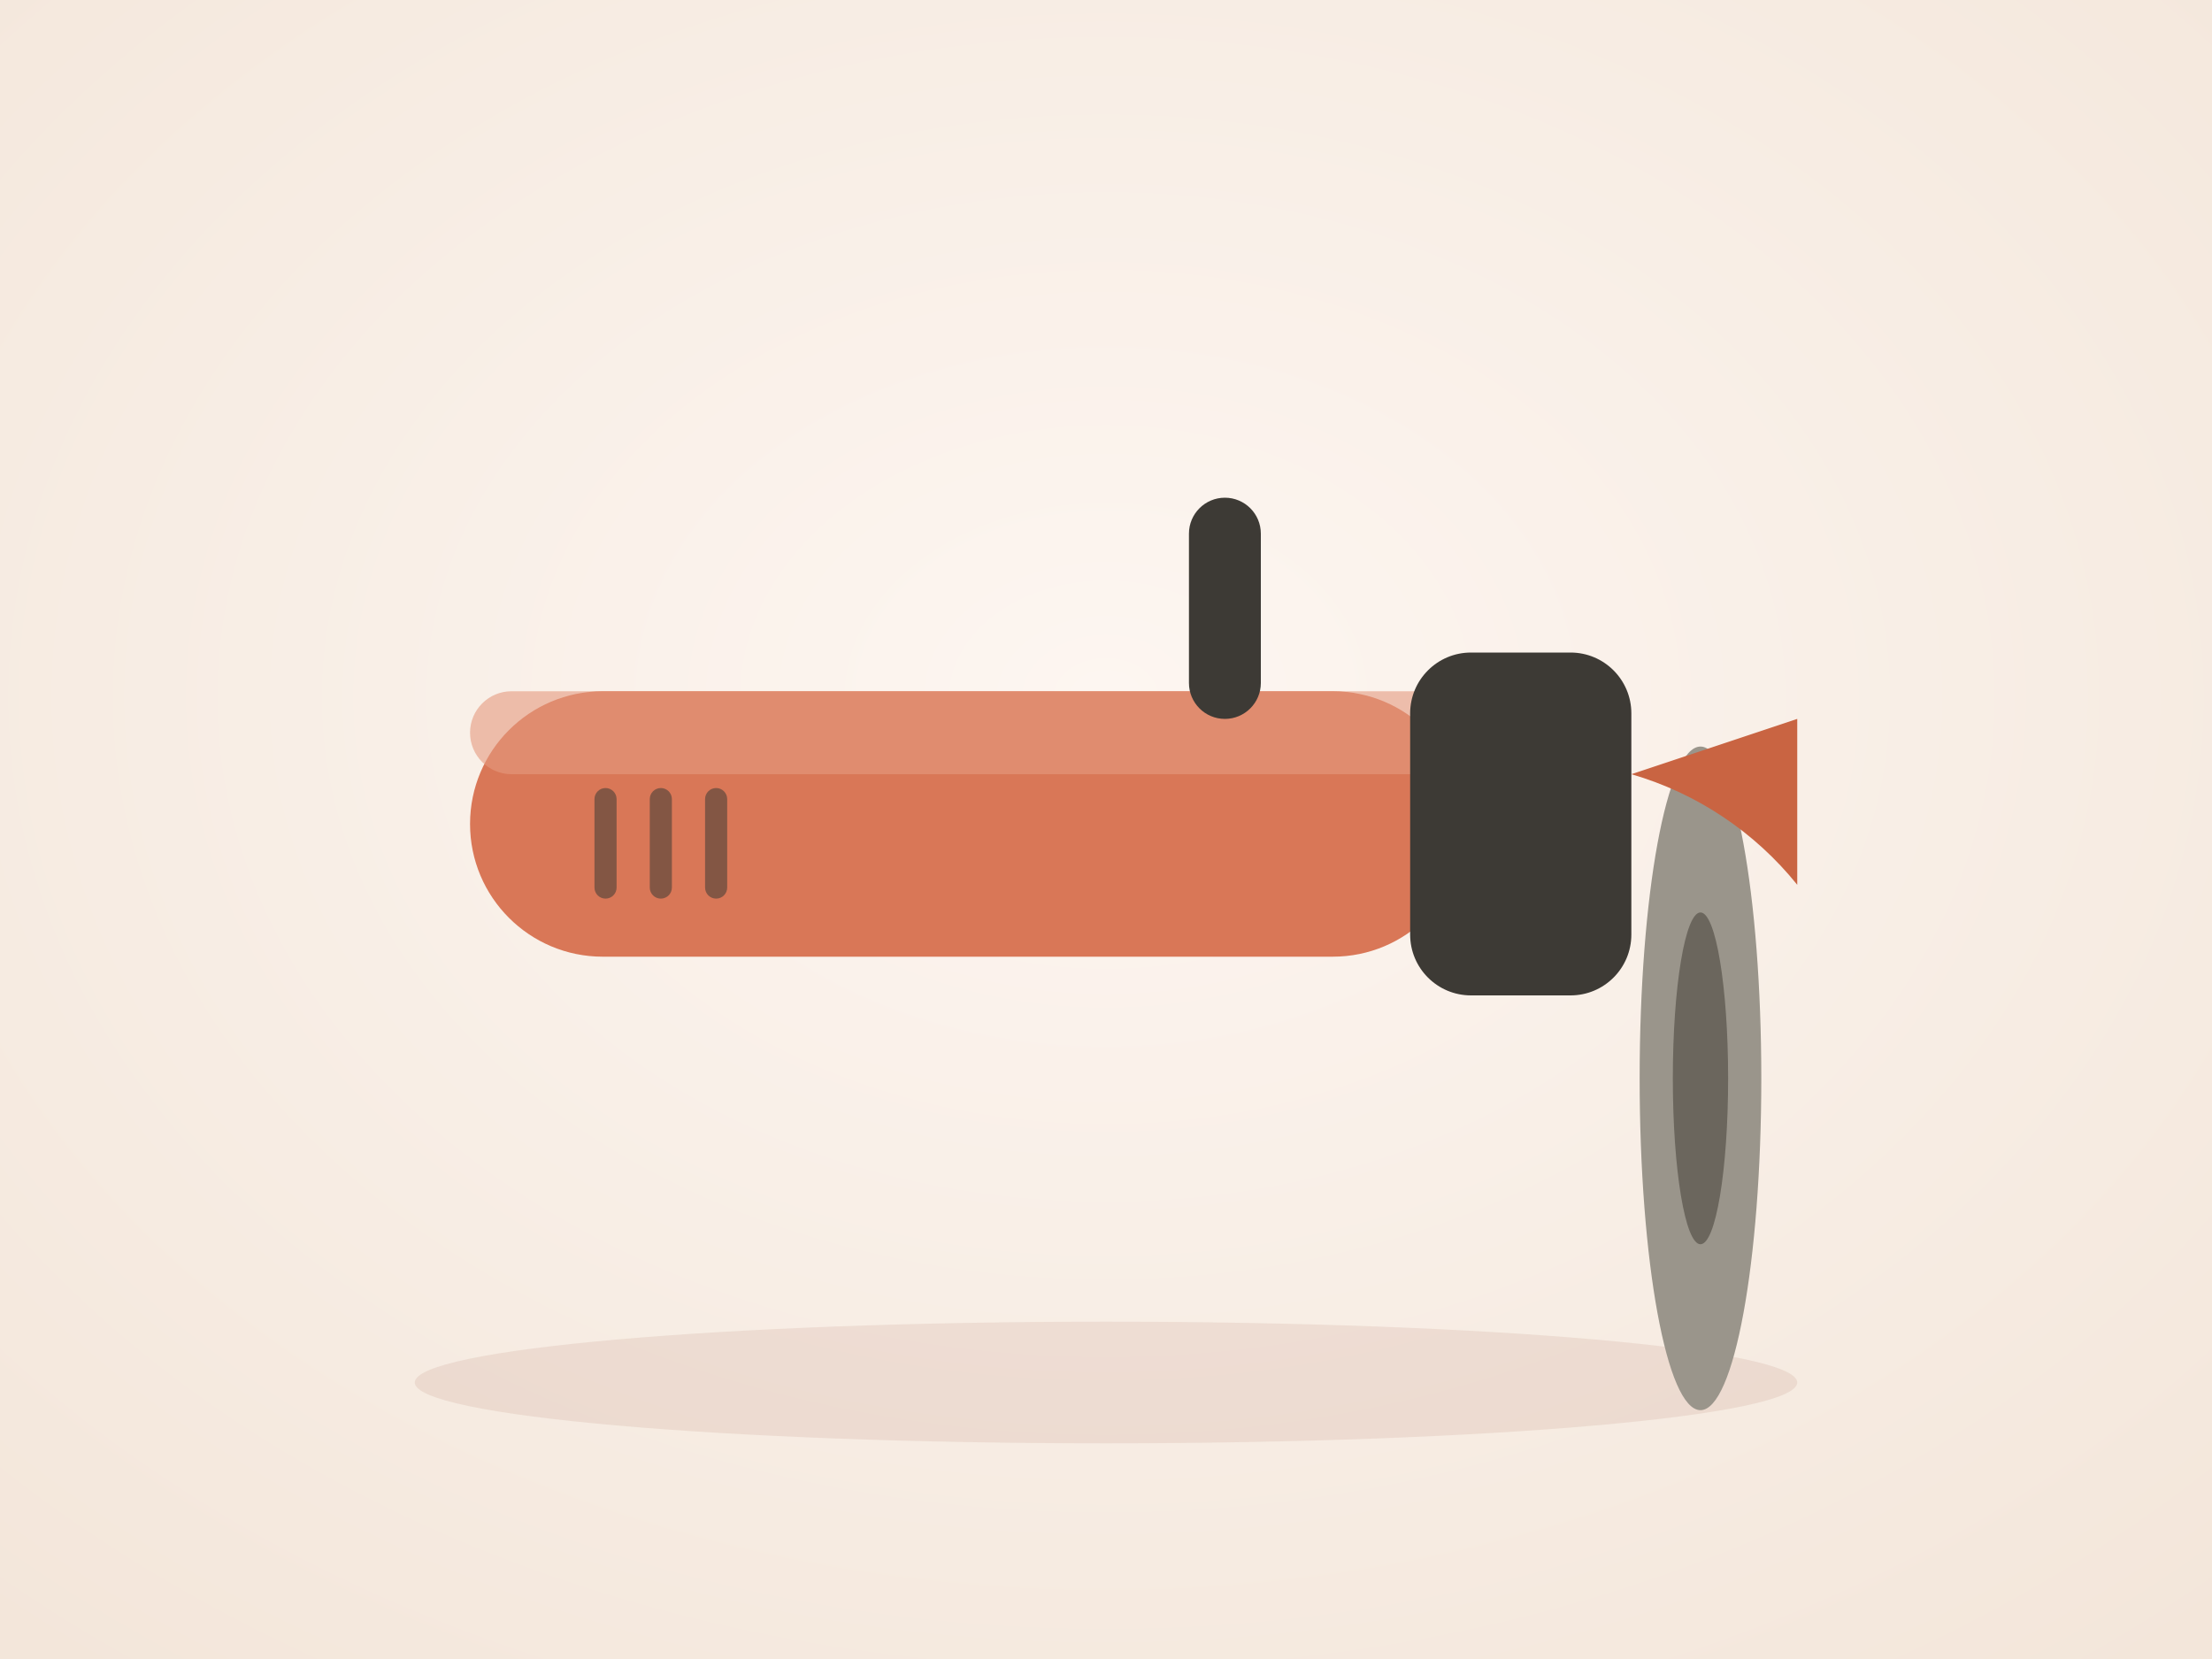
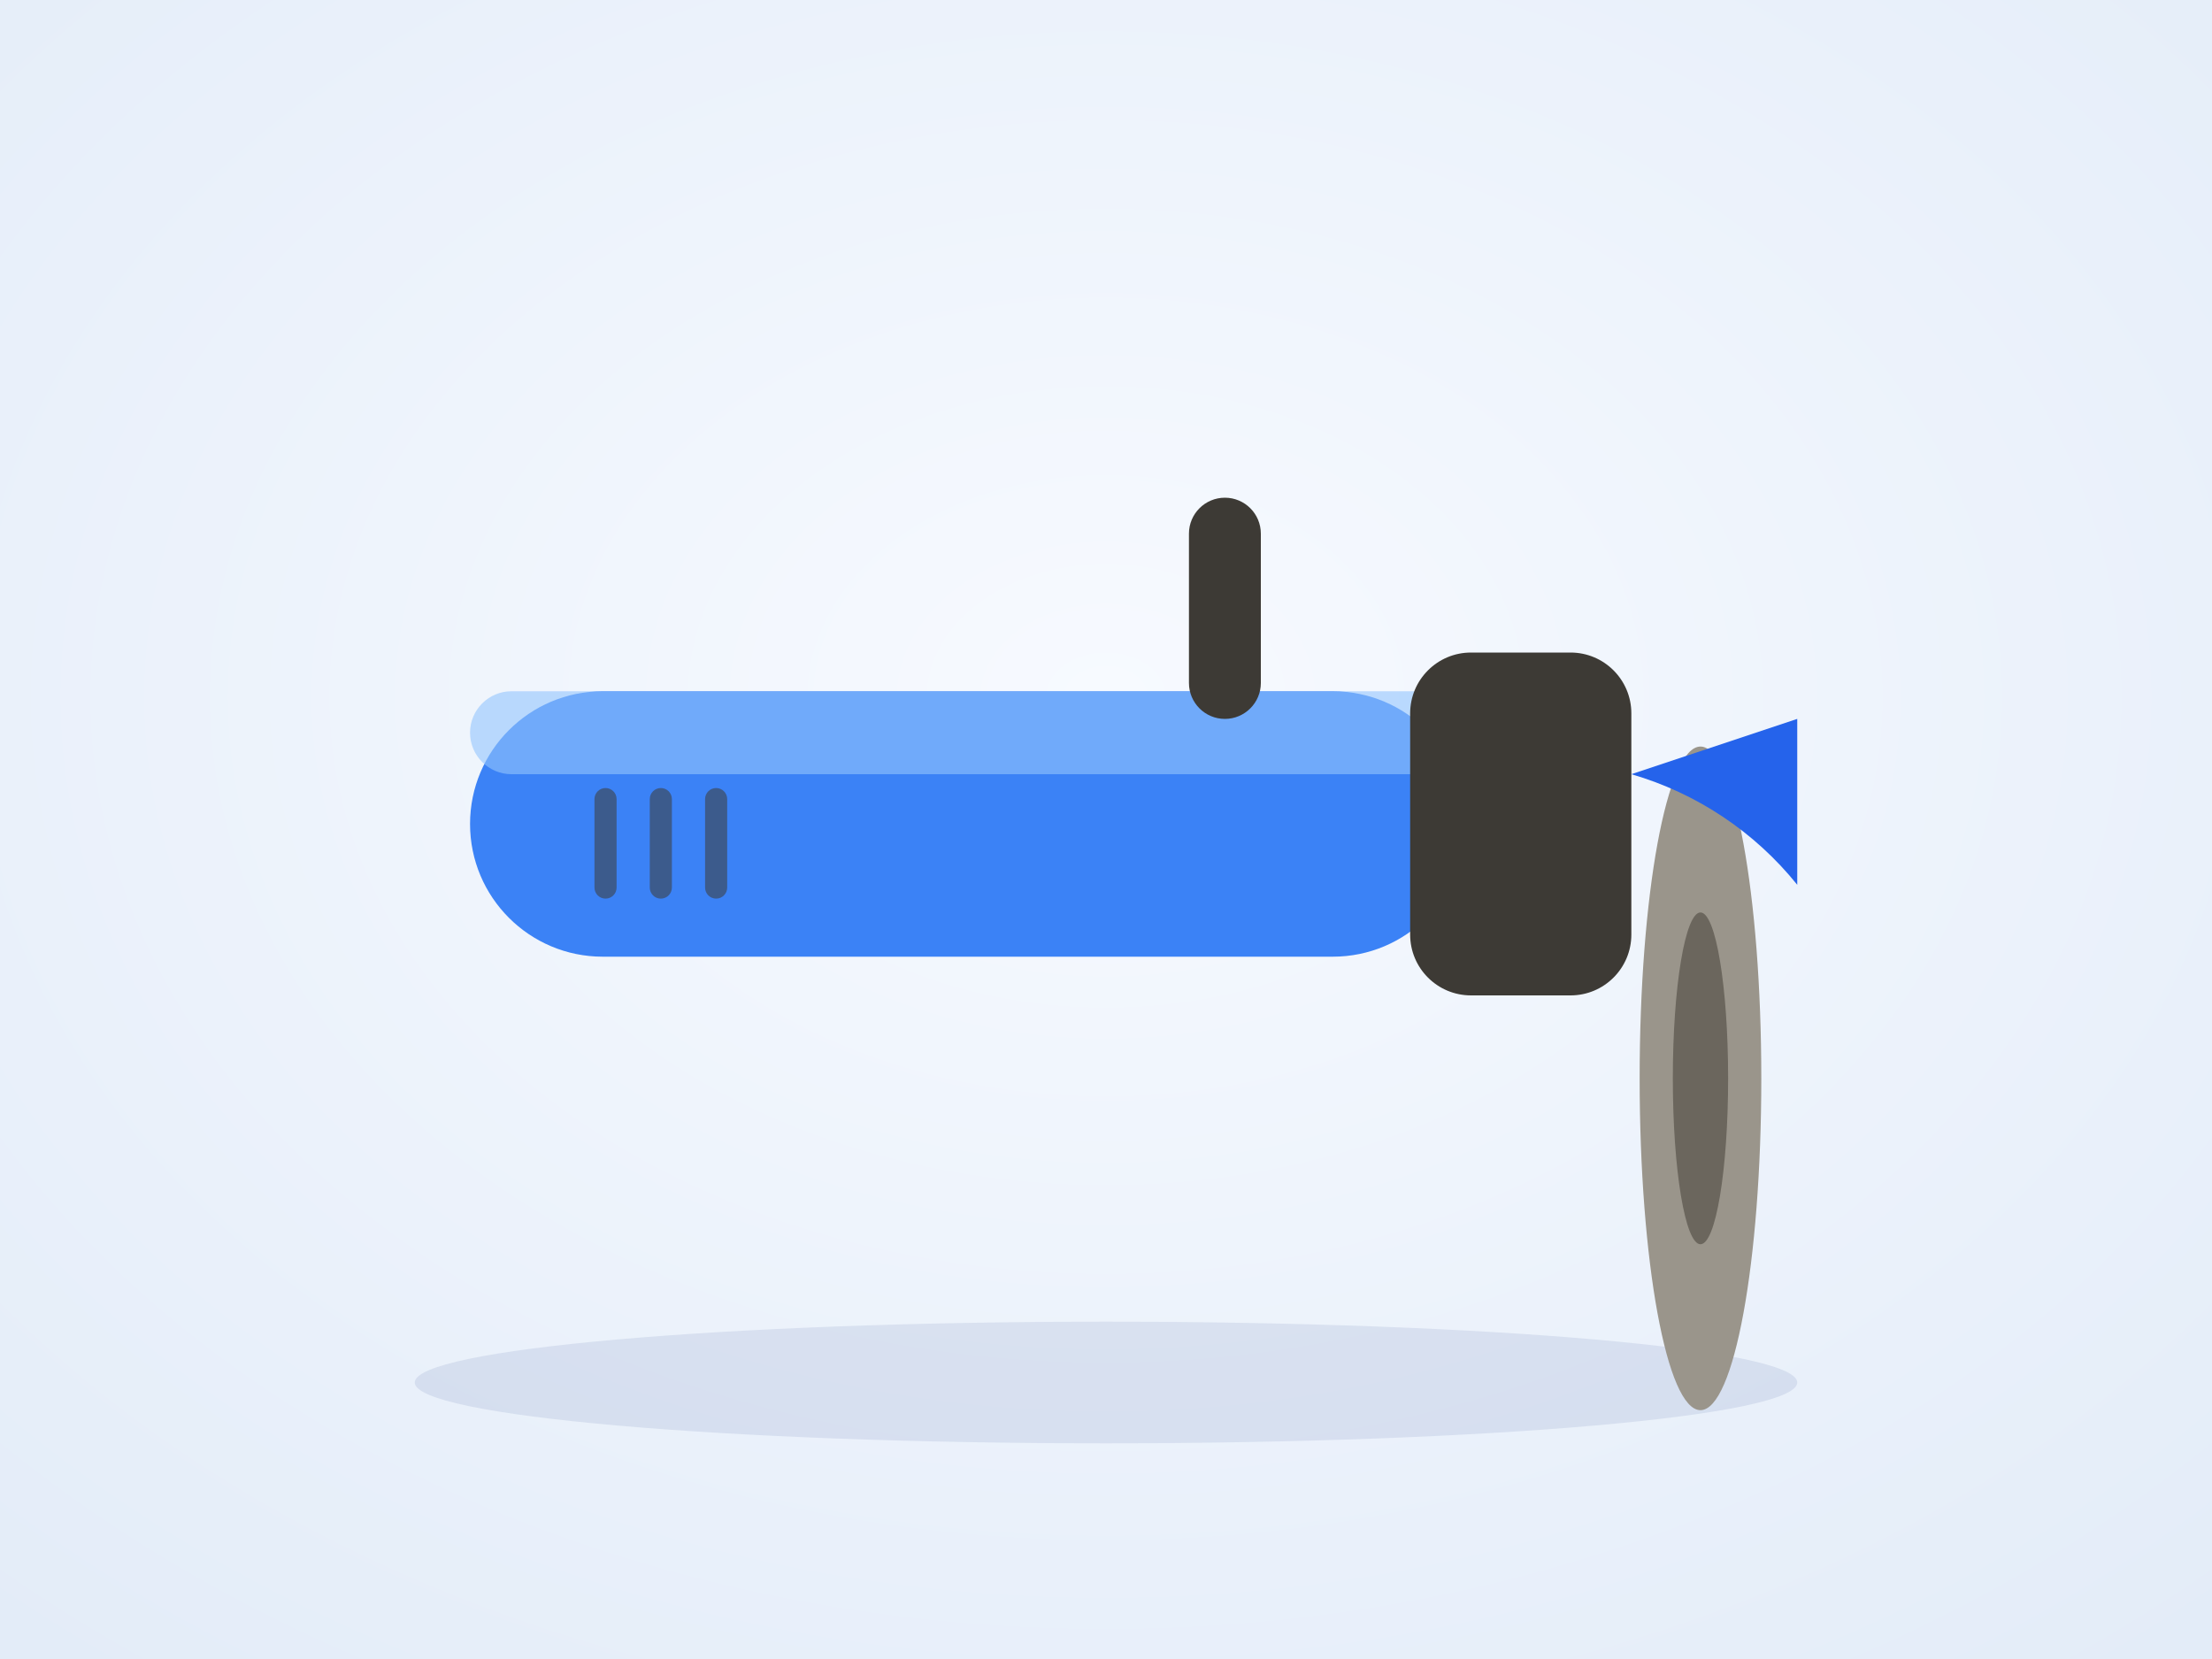
<svg xmlns="http://www.w3.org/2000/svg" viewBox="0 0 800 600">
  <defs>
    <radialGradient id="bg" cx="50%" cy="42%" r="75%">
-       <stop offset="0%" stop-color="#FDF6F1" />
-       <stop offset="100%" stop-color="#F3E6DA" />
+       <stop offset="0%" stop-color="#F7FAFF" />
+       <stop offset="100%" stop-color="#E3ECF8" />
    </radialGradient>
  </defs>
  <rect width="800" height="600" fill="url(#bg)" />
-   <ellipse cx="400" cy="500" rx="250" ry="22" fill="#8C4229" opacity=".10" />
-   <rect x="170" y="250" width="360" height="96" rx="48" fill="#D97757" />
-   <rect x="170" y="250" width="360" height="30" rx="15" fill="#E59A7E" opacity=".6" />
+   <ellipse cx="400" cy="500" rx="250" ry="22" fill="#1E3A8A" opacity=".10" />
+   <rect x="170" y="250" width="360" height="96" rx="48" fill="#3B82F6" />
+   <rect x="170" y="250" width="360" height="30" rx="15" fill="#93C5FD" opacity=".6" />
  <g fill="#3D3A35" opacity=".55">
    <rect x="215" y="285" width="8" height="40" rx="4" />
    <rect x="235" y="285" width="8" height="40" rx="4" />
    <rect x="255" y="285" width="8" height="40" rx="4" />
  </g>
  <rect x="510" y="236" width="80" height="124" rx="22" fill="#3D3A35" />
  <ellipse cx="615" cy="390" rx="22" ry="120" fill="#9A958B" />
  <ellipse cx="615" cy="390" rx="10" ry="60" fill="#6B665D" />
-   <path d="M590 280 a120 120 0 0 1 60 40 v-60 z" fill="#C96442" />
+   <path d="M590 280 a120 120 0 0 1 60 40 v-60 z" fill="#2563EB" />
  <rect x="430" y="180" width="26" height="80" rx="13" fill="#3D3A35" />
</svg>
